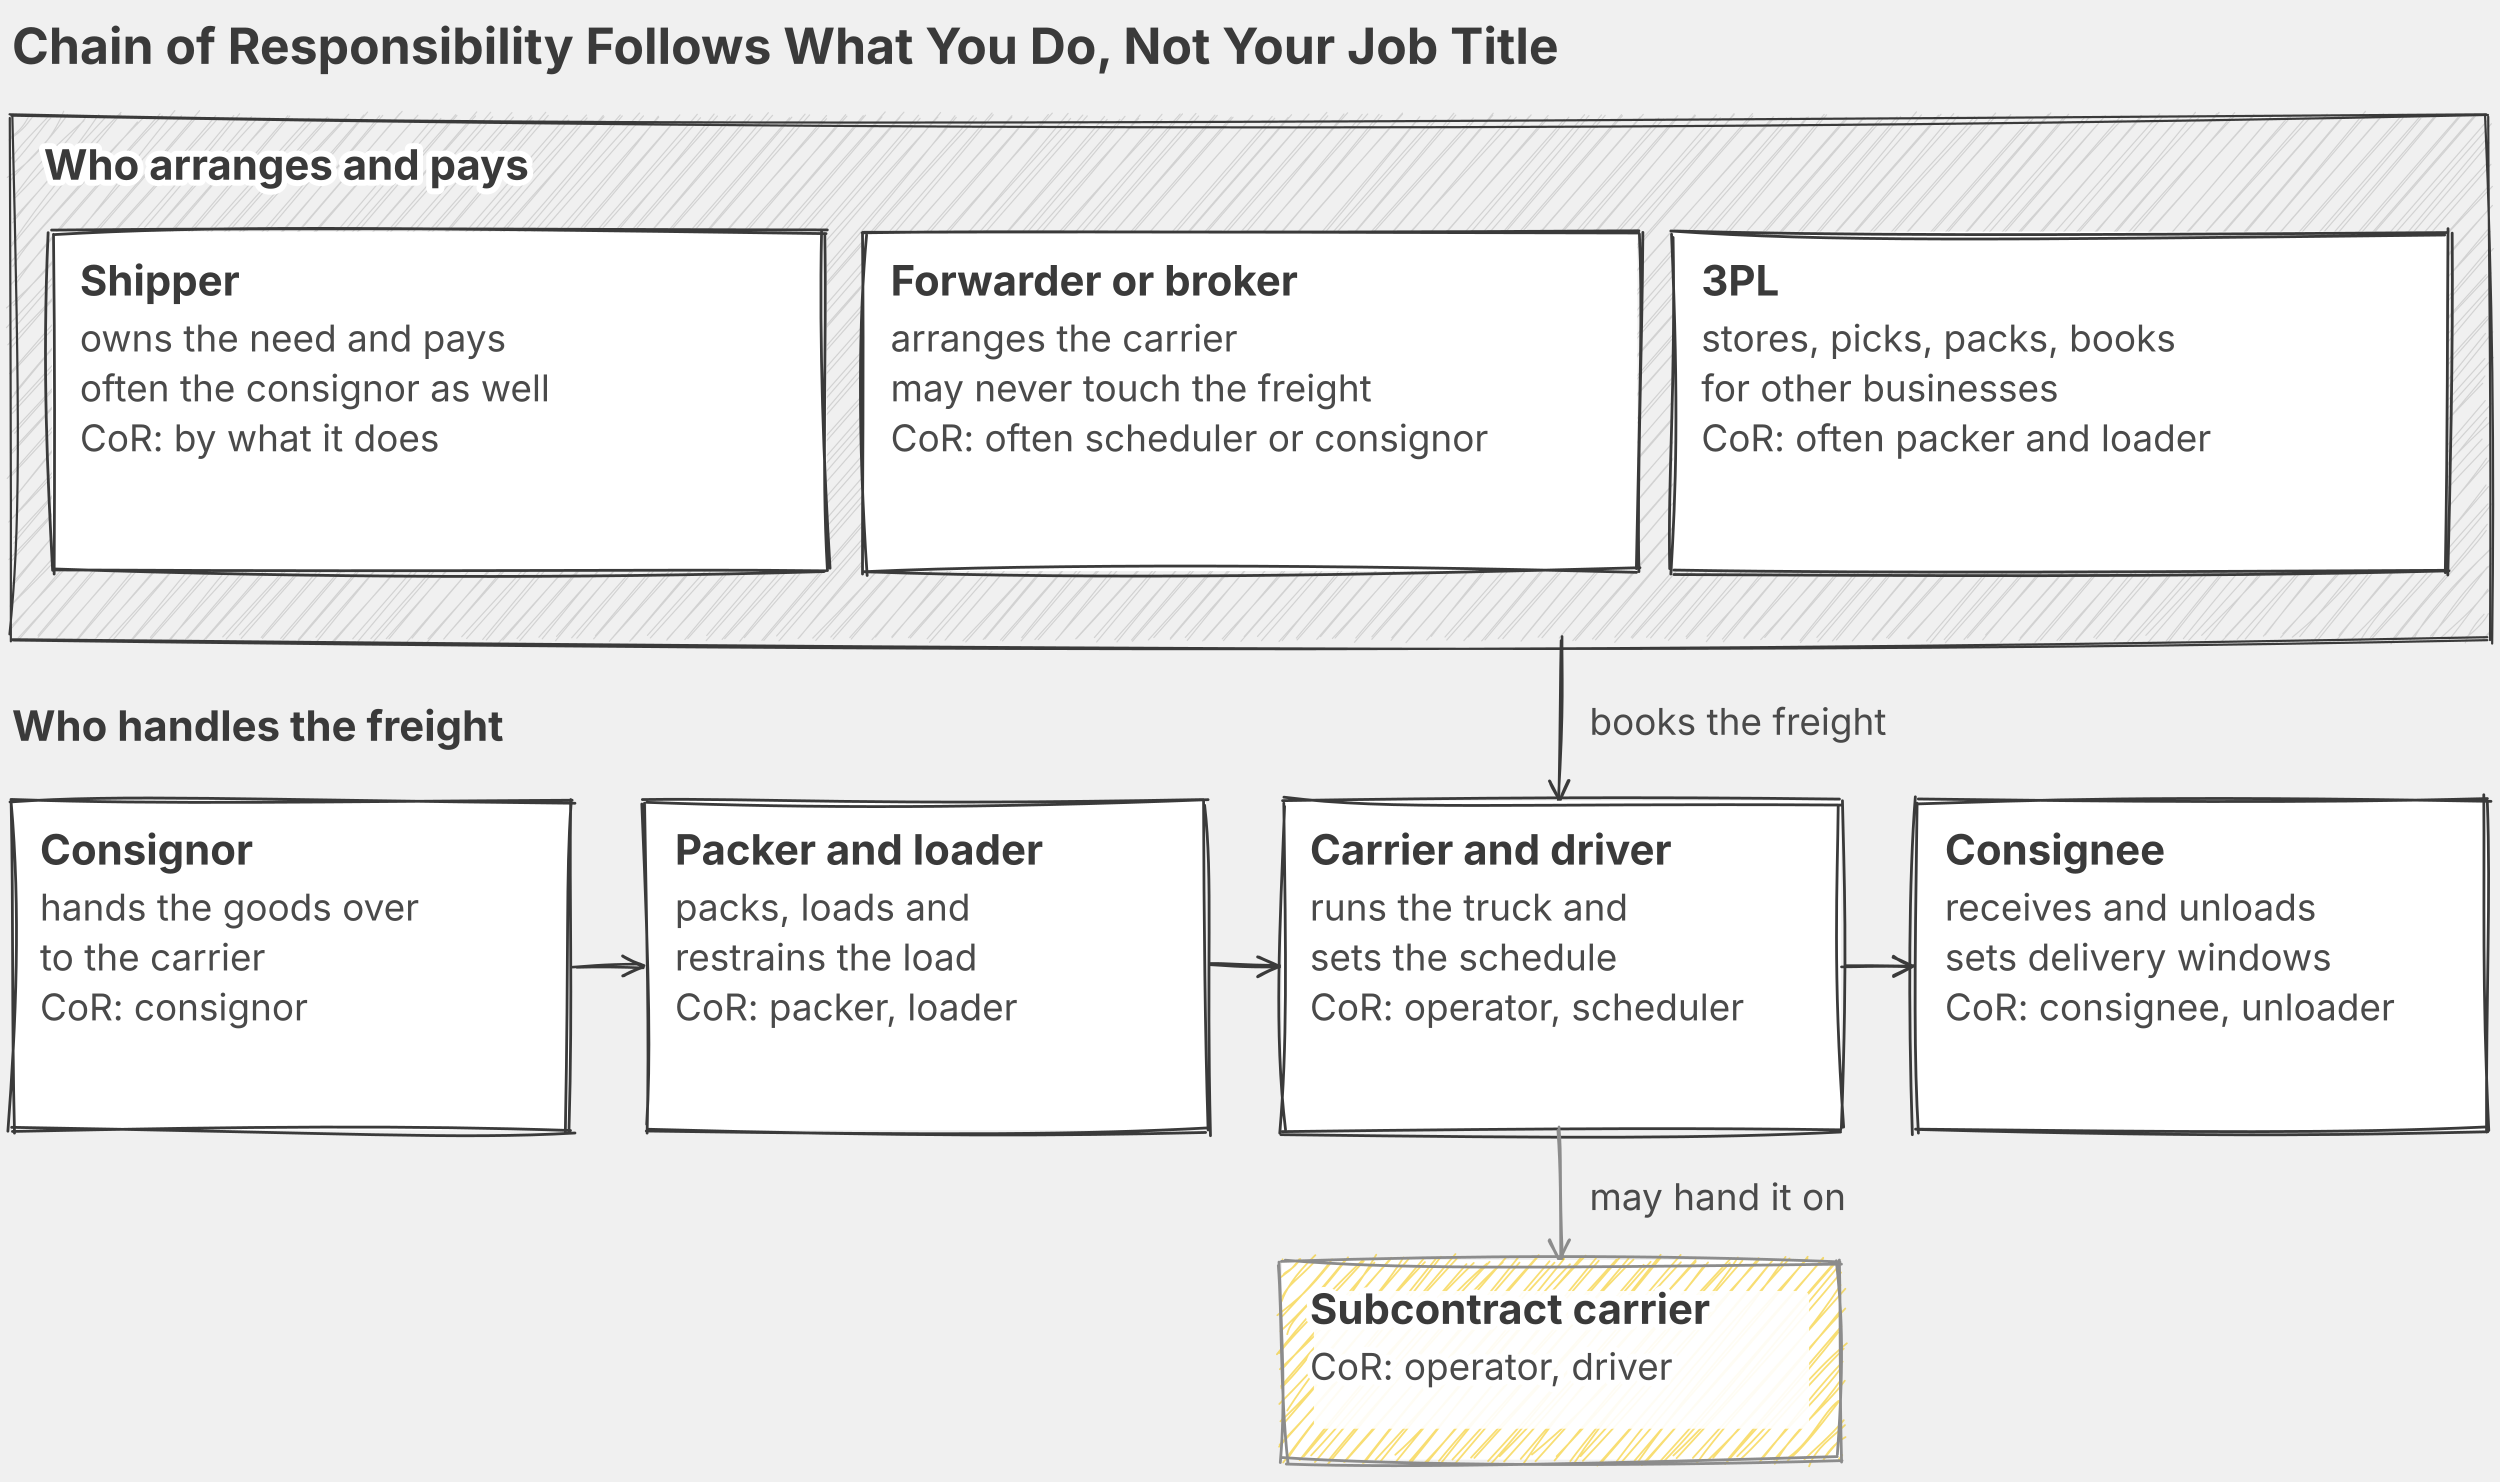
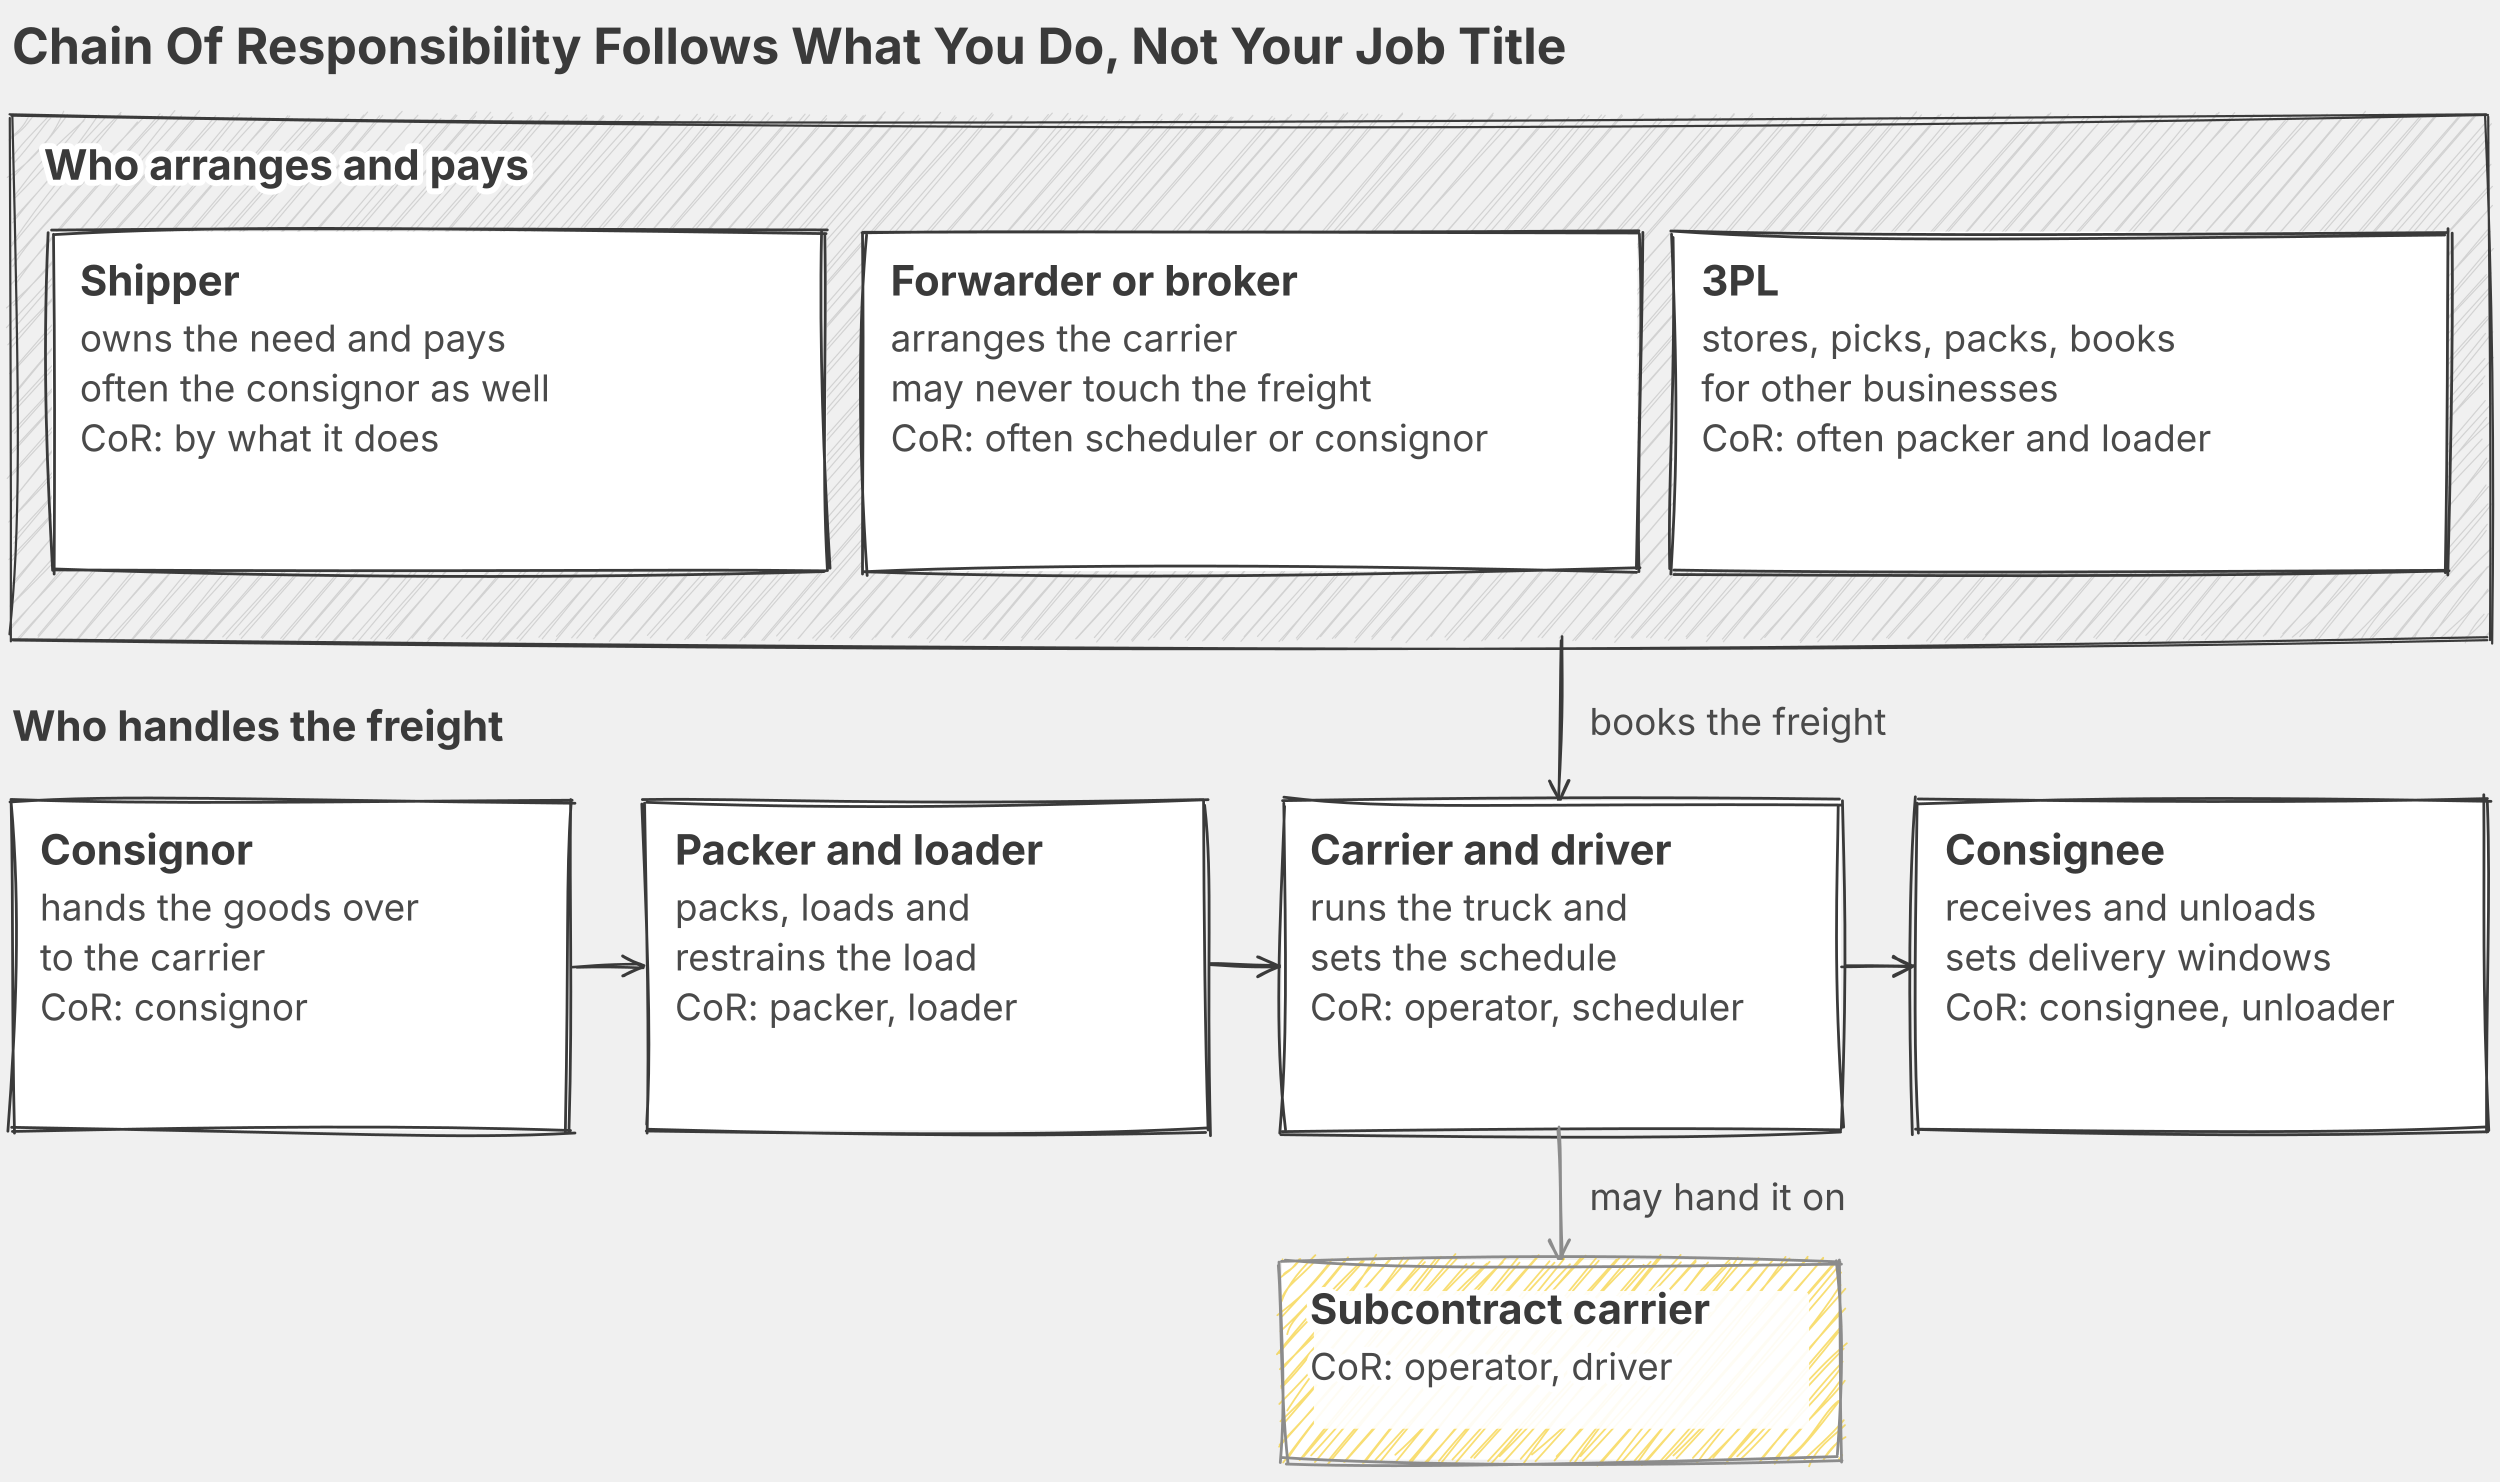
<svg xmlns="http://www.w3.org/2000/svg" class="pencil" viewBox="-6 -6 1252 742" font-family="InterW, Inter, sans-serif">
-   <text x="0" y="26" font-size="25" font-weight="700" fill="#3A3A3A" text-anchor="start">Chain of Responsibility Follows What You Do, Not Your Job Title</text>
+   <text x="0" y="26" font-size="25" font-weight="700" fill="#3A3A3A" text-anchor="start">Chain Of Responsibility Follows What You Do, Not Your Job Title</text>
  <g opacity="0.35">
    <path d="M0.161 51.815 C0.161 51.815, 0.161 51.815, 0.161 51.815 M0.161 51.815 C0.161 51.815, 0.161 51.815, 0.161 51.815 M-1.452 64.079 C4.486 59.764, 6.45 57.851, 10.739 51.936 M-0.53 62.588 C2.959 60.099, 5.592 57.737, 8.407 52.217 M1.327 75.274 C8.91 67.392, 15.796 56.543, 19.556 52.944 M-0.821 73.987 C3.853 66.97, 10.188 60.89, 18.719 51.823 M-2.326 82.839 C8.869 75.591, 20.029 64.483, 25.876 49.721 M-0.923 84.556 C8.244 73.697, 17.249 66.277, 27.844 51.512 M0.791 92.595 C8.662 82.89, 13.981 73.42, 36.036 54.487 M1.635 93.014 C14.161 80.695, 27.852 64.645, 36.67 53.231 M0.656 103.737 C11.255 91.762, 25.174 78.417, 43.486 51.285 M0.252 105.608 C15.366 86.592, 31.222 69.436, 46.539 53.097 M0.166 115.79 C14.344 94.928, 30.928 73.658, 54.594 50.291 M-0.3 117.266 C13.376 101.174, 25.02 86.382, 54.464 51.159 M0.415 127.427 C10.225 110.701, 29.115 94.625, 62.864 55.09 M-1.167 125.73 C16.154 107.453, 30.417 88.742, 65.274 53.497 M1.54 136.724 C15.05 117.086, 32.898 97.533, 74.154 50.959 M-0.648 136.648 C26.509 107.141, 51.033 76.657, 75.255 51.843 M-2.717 148.202 C27.662 122.557, 47.648 90.772, 81.553 49.396 M0.789 146.942 C20.054 125.527, 37.858 104.141, 84.944 51.925 M-2.792 158.105 C29.372 123.667, 61.899 87.515, 93.972 49.417 M0.644 158.911 C30.836 123.753, 60.424 89.271, 92.147 53.101 M-2.079 166.681 C39.328 124.449, 78.677 80.007, 102.3 54.308 M-0.967 168.848 C37.359 123.409, 79.838 78.9, 102.014 51.941 M-0.71 181.464 C26.35 151.648, 55.143 124.082, 114.003 50.931 M-1.178 181.14 C39.505 133.769, 81.915 88.196, 111.06 51.85 M-0.339 193.558 C40.768 142.726, 85.034 94.38, 121.991 54.243 M1.27 190.887 C24.684 161.655, 52.834 132.499, 119.957 52.429 M0.078 198.911 C52.704 142.43, 102.285 81.895, 129.845 53.583 M0.171 201.005 C38.26 160.057, 73 118.599, 129.175 53.08 M-0.433 210.776 C34.776 173.983, 70.537 131, 138.158 51.959 M1.315 210.978 C45.294 161.507, 91.069 110.131, 139.125 52.104 M-0.816 220.495 C46.415 169.871, 96.335 113.509, 150.712 53.971 M-0.408 221.46 C39.005 177.875, 78.631 130.702, 148.736 53.186 M-2.377 233.613 C56.262 167.282, 110.06 105.418, 157.912 52.657 M-0.419 232.467 C39.498 189.812, 75.952 146.603, 158.692 53.116 M-0.135 245.117 C51.414 179.175, 106.775 116.365, 168.645 51.26 M-0.205 244.995 C47.515 186.153, 95.784 131.197, 167.401 53.367 M-1.633 255.458 C46.954 205.314, 95.992 148.707, 178.048 50.152 M-0.515 254.304 C47.687 199.335, 95.103 144.986, 176.21 51.593 M0.952 263.17 C71.705 186.632, 138.327 107.624, 184.076 52.005 M0.947 266.107 C62.289 191.897, 127.294 119.578, 185.661 51.8 M-1.579 274.246 C44.203 227.151, 85.832 175.668, 195.367 49.789 M-0.811 275.524 C46.222 223.487, 91.615 171.255, 194.14 50.903 M0.194 286.129 C49.737 228.982, 101.772 167.732, 202.167 52.83 M0.323 287.353 C71.832 198.382, 146.645 115.536, 203.297 51.696 M-0.933 297.525 C45.963 252.068, 86.644 202.102, 214.784 53.311 M0.219 296.314 C65.135 223.42, 130.792 147.873, 212.971 50.947 M0.051 307.168 C49.138 256.076, 95.894 200.413, 222.81 51.877 M-0.414 308.863 C68.505 227.813, 137.746 146.754, 222.241 51.441 M3.053 313.571 C55.11 257.387, 105.34 196.878, 232.746 50.038 M3.624 314.146 C85.61 219.582, 168.92 123.22, 232.142 52.049 M13.059 312.204 C79.214 233.642, 149.78 154.554, 239.714 50.227 M13.095 313.15 C83.036 232.13, 154.455 149.17, 240.734 52.507 M23.526 312.68 C75.799 251.984, 128.488 189.066, 250.362 50.393 M22.118 313.772 C88.326 239.039, 155.762 162.172, 251.076 52.681 M31.694 315.237 C87.715 245.111, 147.742 178.715, 260.032 51.97 M32.677 314.605 C102.413 232.743, 173.417 152.924, 260.502 52.974 M42.651 312.297 C95.098 254.406, 149.334 191.958, 267.305 50.232 M41.283 314.54 C93.985 252.839, 149.28 190.127, 268.576 51.789 M48.518 314.195 C139.408 215.621, 229.499 112.862, 278.731 54.132 M50.857 314.152 C141.446 208.492, 230.548 106.213, 278.171 51.821 M60.678 313.993 C136.783 229.549, 209.069 145.662, 288.014 53.076 M60.009 314.131 C136.581 219.32, 218.324 127.13, 287.7 51.61 M69.321 313.212 C135.685 235.787, 202.953 155.442, 296.458 52.482 M69.034 314.701 C138.907 236.169, 206.535 156.75, 296.117 51.842 M79.599 314.151 C136.092 240.972, 200.232 173.271, 304.602 51.59 M79.01 314.053 C142.031 246.564, 202.121 176.091, 305.639 52.04 M86.907 314.182 C172.218 214.519, 256.338 114.137, 314.304 50.601 M87.977 313.655 C152.174 241.989, 216.208 165.698, 316.248 52.023 M97.279 313.79 C182.391 218.359, 270.416 121.275, 323.684 52.214 M95.925 314.718 C143.306 260.416, 190.799 203.57, 323.859 52.68 M107.289 314.036 C177.324 234.652, 245.972 151.821, 333.13 53.067 M105.541 312.947 C168.698 244.993, 229.892 176.027, 334.441 51.544 M113.969 311.911 C195.859 224.117, 276.582 129.221, 344.805 52.959 M114.786 313.72 C181.939 237.498, 248.972 160.776, 343.201 51.254 M125.461 313.661 C200.761 226.946, 279.623 140.835, 351.639 51.125 M124.832 313.242 C187.415 238.277, 252.866 164.615, 353.308 52.119 M135.605 314.423 C200.145 239.007, 263.241 163.254, 359.756 52.308 M134.59 313.747 C185.212 255.208, 236.026 196.873, 362.245 51.524 M143.078 315.331 C190.956 259.898, 240.769 204.428, 369.616 51.225 M143.424 314.299 C195.501 252.898, 247.632 192.74, 370.742 52.186 M152.194 315.847 C211.548 241.495, 273.985 175.774, 378.778 50.436 M152.226 313.157 C241.264 212.026, 329.19 109.436, 380.9 51.752 M159.943 315.905 C225.245 243.944, 286.247 174.685, 390.562 52.666 M161.537 315.051 C235.566 229.36, 308.033 145.551, 389.41 53.019 M172.517 316.097 C246.523 227.346, 321.507 142.171, 397.159 51.17 M170.666 313.9 C256.887 215.385, 342.322 116.719, 399.43 51.563 M180.556 315.894 C255.542 229.368, 329.464 139.495, 407.94 53.489 M179.739 313.836 C231.154 256.209, 283.605 196.76, 407.909 51.856 M187.465 313.828 C269.45 221.833, 351.908 130.666, 417.508 51.413 M188.817 313.891 C245.15 245.832, 303.628 179.364, 418.122 52.175 M200.355 313.571 C288.002 208.452, 379.668 108.237, 427.444 51.685 M197.975 315.264 C275.645 225.888, 354.82 135.571, 426.339 51.951 M207.341 316.252 C290.096 219.414, 370.227 125.231, 437.298 50.057 M208.387 313.883 C273.312 242.745, 336.587 169.367, 435.658 52.544 M216.222 314.029 C295.76 220.78, 377.257 126.453, 446.692 50.181 M217.189 312.779 C289.953 231.535, 361.953 149.734, 444.654 52.819 M225.233 312.875 C312.6 218.199, 395.316 124.118, 454.789 53.264 M227.688 313.763 C274.501 261.932, 318.911 208.154, 454.01 51.713 M237.563 314.537 C301.595 236.944, 370.873 164.354, 465.049 50.347 M235.739 314.247 C307.13 228.46, 381.961 142.032, 463.661 52.585 M243.82 315.786 C334.466 216.17, 420.375 119.146, 472.259 51.981 M245.858 314.603 C329.749 218.422, 411.25 123.085, 472.891 52.8 M252.959 313.744 C332.989 224.881, 411.771 129.91, 482.981 53.047 M254.297 314.857 C342.883 210.098, 431.526 107.85, 481.405 51.988 M265.571 313.927 C307.843 261.247, 354.211 208.595, 490.806 50.614 M263.87 313.128 C352.444 215.176, 438.793 115.796, 491.384 51.459 M272.714 312.747 C341.339 234.712, 407.639 157.755, 500.734 51.992 M272.253 314.863 C333.298 240.349, 396.878 168.834, 500.705 52.64 M280.295 313.412 C371.066 211.145, 462.537 108.523, 508.357 53.297 M282.887 313.593 C344.398 239.939, 406.359 168.152, 508.923 52.562 M292.177 312.368 C371.383 217.867, 453.666 125.839, 520.96 50.673 M291.313 313.923 C374.948 219.573, 459.161 122.824, 519.006 51.363 M299.205 315.166 C378.814 220.857, 461.65 129.974, 530.16 53.305 M300.003 314.248 C383.014 223.603, 462.858 130.665, 528.898 50.794 M309.438 315.098 C388.007 222.032, 469.235 126.493, 536.284 51.61 M310.586 314.037 C357.161 260.446, 403.81 205.894, 538.515 52.045 M318.22 312.212 C408.045 212.431, 497.39 111.916, 548.481 53.777 M319.704 313.465 C391.644 234.649, 461.651 153.984, 547.192 52.315 M327.926 314.575 C417.846 210.225, 507.933 108.582, 554.802 53.815 M328.236 313.894 C418.186 216.651, 503.096 117.571, 557.388 52.279 M336.993 314.287 C395.709 244.103, 455.392 172.681, 564.2 53.323 M338.48 313.738 C413.959 229.307, 487.696 144.357, 564.954 51.598 M347.916 312.287 C425.845 221.722, 508.463 126.303, 575.918 53.822 M347.676 314.829 C436.789 213.957, 524.724 112.862, 575.924 51.279 M356.915 313.859 C424.337 241.471, 487.006 167.516, 586.179 51.045 M355.632 314.204 C437.613 219.735, 521.458 121.753, 584.996 51.121 M364.556 315.055 C415.955 251.511, 470.352 192.39, 592.909 50.838 M366.786 313.346 C453.405 213.928, 541.761 111.151, 594.288 52.087 M376.547 314.678 C465.148 211.757, 548.634 113.629, 602.433 51.662 M375.559 314.651 C443.726 234.268, 512.344 154.539, 603.606 51.784 M382.928 312.492 C470.3 214.468, 558.412 111.605, 610.625 52.635 M384.128 314.952 C447.709 240.837, 511.669 168.105, 611.521 52.724 M394.232 313.342 C442.196 254.041, 492.34 198.085, 621.391 51.755 M393.681 313.775 C479.431 215.005, 566.801 112.639, 621.354 51.921 M401.028 313.585 C463.816 250.226, 521.365 181.145, 632.395 53.181 M402.543 314.725 C491.47 213.669, 580.773 110.487, 631.116 52.313 M410.07 313.053 C482.115 235.03, 550.507 153.483, 639.155 52.769 M411.179 314.095 C493.193 220.292, 573.078 129.034, 640.801 51.462 M419.572 313.286 C488.333 236.664, 555.655 160.134, 647.589 53.351 M420.317 314.03 C506.357 212.274, 596.529 111.171, 649.544 51.157 M432.442 313.021 C493.222 239.133, 558.348 166.152, 658.475 50.284 M430.723 314.319 C503.158 231.386, 575.292 148.464, 658.969 52.002 M440.708 313.375 C529.887 206.183, 622.421 101.474, 668.907 50.494 M440.666 312.867 C531.642 212.12, 619.061 110.829, 667.074 51.103 M449.89 313.48 C502.226 254.712, 549.297 196.119, 678.958 51.081 M448.96 313.349 C522.503 232.15, 595.091 149.183, 676.175 51.292 M459.496 315.666 C528.067 238.009, 594.926 161.401, 684.641 51.269 M458.327 313.894 C512.676 252.478, 567.941 189.024, 686.124 51.713 M468.41 313.095 C544.286 224.436, 621.897 135.793, 696.384 50.638 M467.307 314.591 C546.537 221.786, 625.483 130.176, 696.367 51.167 M477.649 315.491 C564.206 218.646, 650.639 121.519, 704.461 53.23 M476.242 314.937 C533.364 255.418, 585.273 193.539, 705.049 52.435 M487.236 313.958 C549.559 239.762, 616.924 163.058, 713.195 53.982 M486.388 314.24 C556.176 230.435, 626.442 149.67, 713.04 51.88 M495.031 314.561 C543.297 259.956, 592.781 206.675, 722.105 50.701 M496.073 314.961 C584.735 211.479, 673.413 110.137, 723.043 51.627 M505.39 314.939 C563.979 245.971, 619.813 178.108, 732.601 54.071 M505.707 313.294 C566.336 238.629, 631.546 164.308, 731.829 53.089 M512.28 314.308 C573.391 246.8, 636.365 175.623, 741.58 51.714 M513.939 314.298 C600.017 216.423, 685.661 117.659, 741.789 50.718 M523.639 313.651 C575.677 247.426, 631.815 183.979, 753.338 52.656 M522.666 314.61 C582.294 247.341, 638.162 183.483, 750.541 52.112 M532.744 313.925 C582.166 260.04, 629.167 205.808, 760.772 51.552 M533.186 313.663 C582.274 261.134, 627.869 207.659, 759.875 52.3 M543.198 315.508 C592.528 256.441, 641.995 194.454, 769.029 53.483 M542.057 313.306 C622.197 221.682, 703.35 127.537, 769.287 51.867 M553.368 315.498 C629.259 222.451, 710.525 129.475, 777.368 53.762 M552.285 314.378 C626.041 231.656, 698.754 148.323, 779.684 52.682 M561.126 315.156 C650.584 211.529, 740.942 111.157, 789.759 51.853 M560.679 314.514 C619.537 245.428, 680.721 175.532, 787.566 51.422 M571.838 313.286 C625.325 253.302, 680.679 189.417, 796.035 51.566 M569.06 314.528 C638.428 238.678, 704.103 161.596, 797.901 51.754 M580.172 313.529 C641.592 241.326, 702.487 170.039, 806.094 51.41 M580.101 314.119 C630.034 256.303, 680.065 198.609, 806.529 51.967 M588.582 314.719 C645.425 243.222, 708.539 177.035, 815.331 52.643 M587.594 313.258 C671.018 220.813, 751.642 125.899, 816.959 51.266 M596.315 314.995 C649.604 255.712, 697.965 197.679, 827.048 53.557 M597.173 314.548 C676.467 224.038, 755.594 134.186, 824.737 53.113 M606.105 313.954 C660.325 255.88, 714.149 194.832, 833.603 53.592 M606.756 314.783 C667.368 242.573, 730.873 169.552, 834.244 51.88 M617.111 312.834 C692.321 226.906, 771.268 137.411, 842.753 51.559 M615.481 315.173 C699.702 219.002, 780.651 123.513, 843.066 51.907 M623.754 312.735 C674.988 256.624, 723.869 200.429, 855.524 52.923 M625.762 314.859 C683.949 247.56, 740.886 182.336, 853.553 51.431 M636.141 314.787 C716.902 213.882, 804.263 115.366, 862.448 51.408 M634.544 315.255 C699.173 242.961, 763.445 170.701, 862.422 50.919 M643.591 314.479 C711.577 237.336, 776.684 159.523, 871.819 52.128 M643.209 313.562 C689.902 257.805, 737.953 202.855, 871.667 50.894 M655.303 312.832 C742.599 209.741, 833.29 105.948, 882.381 53.218 M653.418 314.186 C715.861 241.257, 780.84 166.399, 882.092 52.414 M661.266 313.735 C709.632 262.789, 752.65 209.509, 888.686 53.091 M662.619 313.527 C739.429 225.749, 818.737 136.547, 891.122 52.793 M672.326 315.664 C745.484 231.009, 814.646 153.149, 899.575 52.605 M672.979 313.501 C734.314 241.119, 795.82 168.735, 898.776 52.86 M681.039 312.919 C744.027 240.779, 811.929 165.927, 907.546 51.306 M680.997 314.164 C766.33 217.427, 851.31 122.453, 908.753 51.474 M690.633 314.706 C771.11 218.936, 852.55 128.049, 919.021 53.517 M691.024 313.354 C762.761 230.548, 837.876 145.468, 918.694 52.799 M698.118 315.843 C785.201 216.447, 871.961 117.963, 927.635 52.796 M699.632 313.971 C752.073 254.281, 803.97 192.374, 927.15 52.951 M710.81 312.666 C752.225 258.624, 801.412 205.778, 936.652 53.736 M708.484 314.545 C797.426 209.833, 888.116 106.967, 935.645 53.162 M717.649 313.038 C782.338 239.947, 848.523 164.269, 944.041 52.5 M718.526 314.554 C774.63 251.52, 831.127 186.363, 945.815 52.329 M729.294 312.959 C798.329 233.423, 867.003 155.951, 953.761 50.012 M727.135 314.816 C783.056 251.96, 836.66 188.901, 956.229 51.561 M737.681 314.412 C804.492 234.289, 871.379 157.703, 966.048 51.206 M736.07 314.953 C812.793 223.697, 890.833 135.628, 964.771 51.71 M744.295 313.802 C806.781 244.754, 871.352 171.977, 972.391 50.897 M746.646 313.776 C815.374 235.602, 881.532 156.103, 974.625 52.183 M755.735 315.087 C822.28 233.788, 891.542 153.109, 985.048 52.665 M756.574 313.843 C839.758 212.086, 927.181 112.627, 982.915 52.405 M766.208 313.376 C839.77 226.915, 911.032 144.139, 993.401 50.627 M764.269 313.104 C810.326 260.628, 857.005 208.264, 993.226 52.429 M775.972 312.171 C834.11 243.671, 891.862 173.01, 1000.063 53.184 M774.878 313.522 C836.267 239.77, 902.509 163.293, 1000.975 51.388 M781.673 314.793 C843.004 245.46, 902.181 178.203, 1011.873 53.738 M782.992 314.683 C845.388 242.572, 908.945 169.357, 1011.174 52.796 M791.547 313.986 C866.535 228.735, 943.542 140.9, 1021.045 50.526 M793.052 314.412 C862.682 230.607, 935.578 148.043, 1019.866 51.194 M802.643 315.676 C862.643 246.871, 916.739 182.319, 1027.576 52.697 M802.733 313.108 C856.692 251.418, 910.508 189.799, 1029.93 51.221 M811.443 313.616 C896.252 220.15, 979.925 121.793, 1040.047 52.987 M810.899 313.159 C890.381 221.348, 968.812 130.033, 1038.402 52.285 M818.591 313.145 C884.678 241.375, 951.891 164.26, 1046.944 53.449 M820.645 313.446 C880.127 242.797, 940.733 172.939, 1048.361 51.918 M827.726 313.69 C913.845 213.01, 997.448 116.565, 1056.762 53.847 M829.559 314.654 C881.69 252.567, 933.993 193.67, 1056.241 52.067 M838.422 312.886 C907.19 231.215, 981.904 149.2, 1066.048 53.046 M838.659 313.78 C923.059 220.327, 1004.814 124.593, 1066.344 51.856 M848.945 312.637 C913.607 242.214, 977.348 169.035, 1077.22 52.233 M848.555 315.327 C894.844 256.743, 943.673 199.641, 1075.523 51.016 M857.071 315.384 C919.104 239.048, 986.327 163.252, 1085.643 52.505 M856.601 314.047 C948.175 208.056, 1039.772 106.234, 1085.083 52.612 M867.402 313.731 C953.115 217.894, 1034.587 122.568, 1093.487 50.247 M867.446 313.211 C937.297 229.334, 1009.981 145.972, 1095.295 52.741 M877.779 313.245 C948.734 231.024, 1018.452 148.686, 1105.307 50.289 M875.795 314.309 C932.263 253.234, 985.306 190.756, 1104.181 50.943 M885.969 314.402 C939.015 253.264, 990.378 194.641, 1113.121 50.39 M886.132 313.885 C972.57 210.377, 1059.91 108.127, 1112.514 52.594 M895.703 315.772 C968.693 227.549, 1041.782 141.708, 1122.749 51.236 M895.464 314.818 C947.058 250.469, 1000.265 186.784, 1121.952 52.594 M904.371 315.416 C957.982 252.136, 1011.398 193.242, 1131.032 52.699 M903.889 313.198 C950.893 259.831, 1001.077 205.445, 1132.177 51.482 M911.686 315.002 C960.961 255.428, 1009.149 203.311, 1140.384 52.053 M913.709 314.438 C989.202 223.173, 1068.662 131.957, 1140.992 52.894 M922.442 314.091 C974.722 250.856, 1028.449 186.434, 1151.734 52.022 M921.659 315.011 C972.632 254.315, 1021.637 198.057, 1149.321 52.167 M931.595 314.256 C990.076 246.081, 1050.458 173.913, 1159.427 51.134 M931.77 314.641 C1018.799 212.869, 1107.573 110.283, 1159.339 51.482 M938.817 313.365 C1003.988 240.845, 1071.593 165.361, 1167.74 51.771 M939.749 313.747 C1026.722 216.419, 1109.586 122.109, 1167.686 52.396 M949.294 313.634 C1033.303 223.746, 1113.734 128.65, 1178.585 49.775 M949.764 313.85 C1043.036 209.22, 1132.811 105.57, 1178.006 52.54 M960.756 315.895 C1026.368 235.611, 1094.254 158.157, 1185.759 53.343 M958.824 315.015 C1019.376 244.523, 1078.868 175.518, 1187.601 51.016 M968.249 315.894 C1049.579 224.289, 1127.314 130.928, 1197.332 53.204 M967.672 314.304 C1032.096 241.19, 1093.619 168.525, 1197.367 51.114 M979.275 313.498 C1070.173 209.756, 1161.702 107.27, 1206.373 53.26 M977.605 314.236 C1034.012 249.064, 1090.656 184.821, 1206.307 51.974 M988.447 311.984 C1048.532 244.767, 1112.453 174.112, 1213.951 52.361 M986.969 314.438 C1059.607 227.161, 1134.563 143.762, 1214.236 51.161 M995.951 315.675 C1085.226 216.465, 1169.798 119.492, 1226.047 52.357 M997.135 314.383 C1066.287 236.245, 1135.746 155.36, 1224.837 52.925 M1005.724 313.476 C1087.072 218.83, 1171.222 122.935, 1232.722 52.378 M1005.069 314.842 C1081.377 226.869, 1156.78 140.717, 1233.952 51.899 M1013.133 315.664 C1064.163 256.373, 1112.893 202.986, 1241.679 55.973 M1015.868 314.594 C1097.717 217.69, 1179.701 123.094, 1239.822 54.192 M1025.58 314.71 C1076.124 255.024, 1131.634 191.927, 1238.979 63.767 M1024.148 314.746 C1085.26 247.586, 1145.035 178.488, 1240.598 65.511 M1033.337 315.039 C1074.844 269.212, 1114.999 221.16, 1241.456 76.289 M1033.92 314.14 C1107.817 223.779, 1185.767 134.481, 1239.157 75.93 M1042.586 313.233 C1102.238 242.78, 1164.637 168.124, 1242.185 87.349 M1043.761 313.875 C1088.902 262.259, 1132.988 208.703, 1240.538 86.945 M1054.19 312.761 C1121.316 232.55, 1193.547 149.844, 1242.189 96.894 M1052.779 314.735 C1096.904 263.77, 1140.524 213.888, 1240.815 98.264 M1059.012 315.996 C1123.803 243.269, 1184.958 169.082, 1241.092 109.972 M1062.005 315.252 C1107.818 265.144, 1150.714 215.566, 1239.728 109.144 M1068.648 312.178 C1122.379 256.02, 1173.468 198.389, 1242.676 118.476 M1069.999 315.454 C1118.397 259.206, 1170.464 201.801, 1240.222 118.814 M1080.012 315.299 C1134.937 245.033, 1191.894 184.282, 1239.167 131.55 M1078.775 315.133 C1120.574 262.316, 1163.55 213.255, 1241.6 130.705 M1087.47 313.825 C1129.111 262.039, 1171.946 214.181, 1241.117 137.681 M1090.001 314.852 C1126.296 275.57, 1159.627 237.328, 1240.361 140.846 M1096.595 312.157 C1137.304 272.617, 1171.844 230.996, 1241.225 152.419 M1098.396 314.467 C1129.961 274.874, 1163.555 236.833, 1239.743 152.455 M1106.88 314.965 C1155.982 262.221, 1203.016 210.431, 1242.437 160.165 M1108.557 312.761 C1153.374 264.955, 1196.769 213.362, 1238.751 160.961 M1114.345 314.153 C1138.967 286.288, 1166.159 258.387, 1242.759 172.97 M1118.47 313.983 C1162.309 260.514, 1205.352 210.364, 1238.399 173.586 M1128.45 311.896 C1158.045 273.117, 1188.961 235.913, 1237.322 185.938 M1127.53 312.574 C1158.313 273.993, 1191.764 238.153, 1238.436 182.268 M1137.264 311.356 C1172.031 275.554, 1207.199 233.581, 1241.989 195.922 M1136.188 313.24 C1165.527 280.31, 1193.258 248.326, 1238.628 194.609 M1141.992 313.105 C1166.118 293.54, 1185.107 269.397, 1239.312 203.07 M1145.705 312.79 C1179.552 271.768, 1214.904 228.414, 1241.008 205.309 M1152.065 315.536 C1187.48 272.268, 1217.899 234.098, 1237.038 213.881 M1153.859 315.615 C1177.081 286.763, 1198.344 260.388, 1240.893 216.136 M1165.365 312.138 C1194.011 278.478, 1224.866 244.239, 1239.331 223.482 M1164.09 314.798 C1181.824 291.311, 1199.901 270.819, 1240.524 224.533 M1175.439 315.78 C1187.269 295.743, 1204.794 282.332, 1238.993 236.911 M1172.133 313.725 C1189.108 297.209, 1203.07 280.775, 1240.207 237.734 M1181.721 313.994 C1201.556 291.706, 1224.257 269.047, 1242.679 245.4 M1181.166 313.196 C1200.424 291.736, 1221.796 266.127, 1239.954 246.365 M1191.404 316.498 C1207.765 294.33, 1229.306 273.226, 1239.118 259.653 M1192.103 314.273 C1208.757 293.27, 1224.691 275.902, 1239.621 256.558 M1203.039 313.498 C1209.793 301.361, 1220.696 288.225, 1242.329 268.129 M1201.109 314.415 C1212.711 300.561, 1226.038 283.586, 1240.555 269.562 M1211.684 313.441 C1216.548 306.775, 1224.778 291.907, 1241.845 276.325 M1211.183 312.557 C1221.627 301.909, 1231.415 288.817, 1239.725 277.849 M1216.504 313.315 C1225.619 304.852, 1233.642 298.52, 1239.925 289.053 M1220.666 314.237 C1228.89 304.042, 1234.61 295.037, 1240.374 289.722 M1228.624 315.953 C1230.913 309.506, 1234.591 305.357, 1238.029 301.59 M1228.537 313.502 C1233.621 310.083, 1238.442 304.844, 1240.161 301.326 M1238.04 314.505 C1238.158 313.666, 1238.657 312.407, 1240.808 311.331 M1237.67 313.773 C1238.864 312.996, 1239.532 311.674, 1240.601 310.76" stroke="#9A9A9A" stroke-width="0.6" fill="none" stroke-linecap="round" stroke-linejoin="round" />
  </g>
  <path d="M-1.199 51.248 C249.096 56.844, 496.126 56.692, 1239.067 51.248 M-0.324 51.911 C432.78 59.821, 867.032 59.829, 1239.962 51.562 M1238.515 51.706 C1242.277 137.23, 1243.282 221.613, 1242.072 316.288 M1240.1 52.484 C1240.336 125.013, 1241.727 198.304, 1241.013 314.556 M1239.622 313.104 C855.491 320.758, 472.055 320.875, 0.513 314.705 M1239.638 314.596 C952.71 320.465, 665.9 320.525, 0.344 314.176 M-1.248 311.646 C4.154 261.147, 4.002 206.689, 0.17 51.471 M-0.567 315.18 C-0.375 222.562, -0.922 132.143, -1.093 53.095" stroke="#3A3A3A" stroke-width="1.1" fill="none" stroke-linecap="round" stroke-linejoin="round" />
  <text x="16" y="84" font-size="21" font-weight="700" fill="#3A3A3A" text-anchor="start" stroke="#fff" stroke-width="6" stroke-linejoin="round" paint-order="stroke">Who arranges and pays</text>
  <rect x="20" y="110" width="388" height="170" fill="#fff" />
  <path d="M20.755 111.506 C97.123 107.056, 176.565 107.807, 407.693 111.002 M19.833 109.223 C164.33 107.865, 307.481 109.134, 408.314 109.14 M405.44 110.007 C404.241 167.566, 406.539 226.917, 409.687 278.568 M407.072 110.909 C408.053 169.197, 405.336 226.864, 408.383 279.727 M406.612 280.257 C280.207 283.834, 155.973 283.527, 20.609 278.919 M407.518 279.868 C327.829 278.901, 246.578 280.509, 20.45 279.415 M20.353 279.622 C17.869 232.599, 15.08 179.039, 18.102 110.527 M21.115 281.479 C21.41 226.931, 21.483 174.25, 20.789 111.356" stroke="#3A3A3A" stroke-width="1.4" fill="none" stroke-linecap="round" stroke-linejoin="round" />
  <text x="34" y="142" font-size="21" font-weight="700" fill="#3A3A3A" text-anchor="start">Shipper</text>
  <text x="34" y="170" font-size="18.5" font-weight="400" fill="#4A4A4A" text-anchor="start">owns the need and pays</text>
  <text x="34" y="195" font-size="18.5" font-weight="400" fill="#4A4A4A" text-anchor="start">often the consignor as well</text>
  <text x="34" y="220" font-size="18.5" font-weight="400" fill="#4A4A4A" text-anchor="start">CoR: by what it does</text>
  <rect x="426" y="110" width="388" height="170" fill="#fff" />
  <path d="M425.75 110.594 C504.603 109.314, 580.315 111.038, 814.755 109.587 M426.143 110.336 C578.121 109.835, 731.006 110.603, 814.683 110.682 M816.746 110.383 C816.399 169.387, 813.735 233.406, 814.772 280.264 M815.019 111.21 C816.604 147.034, 815.422 183.66, 813.493 278.755 M815.298 278.31 C682.793 281.864, 550.089 284.599, 426.465 280.324 M813.568 280.622 C664.617 276.687, 515.89 276.297, 426.396 280.331 M428.272 282.2 C423.529 212.549, 424.141 152.793, 427.989 111.718 M425.942 281.476 C425.826 233.609, 426.658 186.719, 425.95 111.338" stroke="#3A3A3A" stroke-width="1.4" fill="none" stroke-linecap="round" stroke-linejoin="round" />
  <text x="440" y="142" font-size="21" font-weight="700" fill="#3A3A3A" text-anchor="start">Forwarder or broker</text>
  <text x="440" y="170" font-size="18.5" font-weight="400" fill="#4A4A4A" text-anchor="start">arranges the carrier</text>
  <text x="440" y="195" font-size="18.5" font-weight="400" fill="#4A4A4A" text-anchor="start">may never touch the freight</text>
  <text x="440" y="220" font-size="18.5" font-weight="400" fill="#4A4A4A" text-anchor="start">CoR: often scheduler or consignor</text>
  <rect x="832" y="110" width="388" height="170" fill="#fff" />
  <path d="M830.744 109.682 C908.564 115.092, 987.586 114.27, 1218.297 111.692 M832.452 109.688 C914.313 111.805, 997.571 112.072, 1219.293 110.465 M1222.051 110.758 C1222.557 171.208, 1220.93 239.896, 1219.858 281.96 M1219.965 108.511 C1219.545 158.871, 1219.898 205.455, 1218.603 280.784 M1220.465 279.882 C1081.859 283.413, 944.206 282.151, 832.321 281.729 M1219.618 279.615 C1080.766 280.225, 942.162 281.356, 832.343 279.488 M830.191 278.778 C829.19 232.498, 833.203 188.548, 831.877 112.909 M830.769 281.473 C833.242 240.288, 834.832 199.187, 831.111 111.32" stroke="#3A3A3A" stroke-width="1.4" fill="none" stroke-linecap="round" stroke-linejoin="round" />
  <text x="846" y="142" font-size="21" font-weight="700" fill="#3A3A3A" text-anchor="start">3PL</text>
  <text x="846" y="170" font-size="18.5" font-weight="400" fill="#4A4A4A" text-anchor="start">stores, picks, packs, books</text>
  <text x="846" y="195" font-size="18.5" font-weight="400" fill="#4A4A4A" text-anchor="start">for other businesses</text>
  <text x="846" y="220" font-size="18.5" font-weight="400" fill="#4A4A4A" text-anchor="start">CoR: often packer and loader</text>
  <text x="0" y="365" font-size="21" font-weight="700" fill="#3A3A3A" text-anchor="start">Who handles the freight</text>
  <path d="M776.287 312.742 C776.133 330.919, 777.353 347.279, 774.343 395.284 M775.778 314.82 C775.341 333.88, 775.445 352.665, 774.654 395.253" stroke="#3A3A3A" stroke-width="1.3" fill="none" stroke-linecap="round" stroke-linejoin="round" />
  <path d="M770.294 385.526 C770.615 387.08, 771.879 389.414, 775.131 394.645 M770 385.143 C771.531 387.838, 772.692 390.146, 775.01 395.009 M775.121 395.277 C775.811 393.136, 776.898 390.382, 779.423 384.976 M775.157 394.837 C775.988 393.003, 777.121 390.445, 779.752 384.882" stroke="#3A3A3A" stroke-width="1.5" fill="none" stroke-linecap="round" stroke-linejoin="round" />
  <text x="790" y="362" font-size="18.5" font-weight="400" fill="#4A4A4A" text-anchor="start">books the freight</text>
  <rect x="0" y="395" width="280" height="165" fill="#fff" />
  <path d="M-0.984 395.61 C55.836 391.742, 112.859 394.487, 281.936 396.265 M-0.498 394.356 C77.391 397.038, 154.433 395.421, 280.523 394.755 M279.966 396.886 C277.422 432.532, 278.907 468.089, 277.116 561.048 M279.805 394.414 C278.971 443.937, 280.93 490.95, 278.934 560.869 M281.939 561.409 C224.557 564.761, 163.735 561.236, -0.145 558.567 M279.696 560.151 C200.664 557.531, 119.755 558.072, 0.237 560.626 M-2.052 560.511 C2.124 505.991, 4.342 449.098, -0.46 395.481 M1.25 561.465 C-0.122 504.97, 0.747 451.883, -0.406 396.267" stroke="#3A3A3A" stroke-width="1.4" fill="none" stroke-linecap="round" stroke-linejoin="round" />
  <text x="14" y="427" font-size="21" font-weight="700" fill="#3A3A3A" text-anchor="start">Consignor</text>
  <text x="14" y="455" font-size="18.5" font-weight="400" fill="#4A4A4A" text-anchor="start">hands the goods over</text>
  <text x="14" y="480" font-size="18.5" font-weight="400" fill="#4A4A4A" text-anchor="start">to the carrier</text>
  <text x="14" y="505" font-size="18.5" font-weight="400" fill="#4A4A4A" text-anchor="start">CoR: consignor</text>
  <rect x="318" y="395" width="280" height="165" fill="#fff" />
  <path d="M315.702 394.419 C375.77 393.604, 427.917 397.621, 596.723 394.417 M317.906 395.81 C400.725 398.836, 485.64 398.865, 599.006 394.47 M597.271 397.262 C601.536 434.266, 598.058 474.404, 600.202 562.744 M596.751 394.715 C596.969 455.432, 597.463 512.062, 599.044 559.897 M598.85 558.864 C537.054 562.202, 473.322 562.651, 317.667 560.403 M597.761 561.136 C524.158 562.931, 451.01 563.161, 318.167 559.524 M317.867 557.089 C319.762 525.374, 319.381 489.721, 315.428 396.672 M318.077 561.463 C319.262 511.467, 317.89 463.99, 316.756 396.249" stroke="#3A3A3A" stroke-width="1.4" fill="none" stroke-linecap="round" stroke-linejoin="round" />
  <text x="332" y="427" font-size="21" font-weight="700" fill="#3A3A3A" text-anchor="start">Packer and loader</text>
  <text x="332" y="455" font-size="18.5" font-weight="400" fill="#4A4A4A" text-anchor="start">packs, loads and</text>
  <text x="332" y="480" font-size="18.5" font-weight="400" fill="#4A4A4A" text-anchor="start">restrains the load</text>
  <text x="332" y="505" font-size="18.5" font-weight="400" fill="#4A4A4A" text-anchor="start">CoR: packer, loader</text>
  <rect x="636" y="395" width="280" height="165" fill="#fff" />
  <path d="M636.988 393.227 C691.103 400.065, 747.576 396.155, 916.11 397.168 M636.311 394.964 C726.358 393.551, 814.546 392.925, 915.189 394.186 M914.576 397.638 C914.205 435.999, 911.764 480.719, 917.287 558.44 M916.698 395.016 C917.411 430.927, 919.441 470.174, 916.155 558.925 M915.761 560.918 C849.551 564.241, 782.909 564.066, 635.479 562.239 M915.826 559.821 C849.951 558.948, 782.264 558.865, 636.097 560.722 M637.786 559.667 C631.955 511.758, 634.975 458.344, 637.316 397.863 M634.904 561.46 C638.646 517.965, 638.033 476.096, 636.917 396.231" stroke="#3A3A3A" stroke-width="1.4" fill="none" stroke-linecap="round" stroke-linejoin="round" />
  <text x="650" y="427" font-size="21" font-weight="700" fill="#3A3A3A" text-anchor="start">Carrier and driver</text>
  <text x="650" y="455" font-size="18.5" font-weight="400" fill="#4A4A4A" text-anchor="start">runs the truck and</text>
  <text x="650" y="480" font-size="18.5" font-weight="400" fill="#4A4A4A" text-anchor="start">sets the schedule</text>
  <text x="650" y="505" font-size="18.5" font-weight="400" fill="#4A4A4A" text-anchor="start">CoR: operator, scheduler</text>
  <rect x="954" y="395" width="286" height="165" fill="#fff" />
  <path d="M953.678 396.614 C1012.224 394.827, 1069.619 392.224, 1241.478 395.315 M954.705 394.13 C1051.742 395.352, 1149.846 396.357, 1239.675 393.916 M1237.881 392.014 C1238.319 443.732, 1236.915 487.033, 1240.373 560.135 M1239.644 395.317 C1241.409 442.422, 1238.973 491.285, 1239.265 560.954 M1238.689 558.394 C1166.565 561.722, 1095.501 560.931, 953.3 559.482 M1239.892 560.795 C1178.163 562.084, 1116.947 563.964, 954.026 559.625 M951.706 562.245 C949.593 498.142, 950.014 432.967, 953.203 393.054 M954.731 561.457 C952.585 524.463, 952.731 488.202, 954.078 396.213" stroke="#3A3A3A" stroke-width="1.4" fill="none" stroke-linecap="round" stroke-linejoin="round" />
  <text x="968" y="427" font-size="21" font-weight="700" fill="#3A3A3A" text-anchor="start">Consignee</text>
  <text x="968" y="455" font-size="18.5" font-weight="400" fill="#4A4A4A" text-anchor="start">receives and unloads</text>
  <text x="968" y="480" font-size="18.5" font-weight="400" fill="#4A4A4A" text-anchor="start">sets delivery windows</text>
  <text x="968" y="505" font-size="18.5" font-weight="400" fill="#4A4A4A" text-anchor="start">CoR: consignee, unloader</text>
  <path d="M280.716 478.347 C287.51 477.983, 294.235 476.915, 314.658 476.803 M282.875 478.448 C293.865 478.072, 306.205 478.356, 316.12 478.718" stroke="#3A3A3A" stroke-width="1.3" fill="none" stroke-linecap="round" stroke-linejoin="round" />
  <path d="M306.489 482.606 C308.142 481.5, 310.034 480.52, 315.922 478.292 M305.909 482.719 C310.129 480.807, 313.838 478.898, 316.152 478.151 M316.457 477.59 C313.351 476.484, 309.254 475.065, 305.828 472.762 M316.099 478.169 C313.516 476.781, 311.343 475.668, 306.184 473.034" stroke="#3A3A3A" stroke-width="1.5" fill="none" stroke-linecap="round" stroke-linejoin="round" />
  <path d="M600.259 476.482 C608.535 476.341, 614.828 477.265, 634.83 477.509 M599.708 477.125 C607.308 477.446, 613.664 478.505, 634.876 478.273" stroke="#3A3A3A" stroke-width="1.3" fill="none" stroke-linecap="round" stroke-linejoin="round" />
  <path d="M623.86 483.136 C625.958 482.226, 627.718 480.756, 633.485 478.508 M624.102 482.865 C626.274 481.519, 628.781 480.599, 633.833 478.015 M634.202 477.728 C630.533 475.918, 627.569 474.952, 624.593 473.384 M634.262 477.729 C630.331 476.139, 626.816 474.31, 623.858 473.228" stroke="#3A3A3A" stroke-width="1.5" fill="none" stroke-linecap="round" stroke-linejoin="round" />
  <path d="M916.202 478.217 C925.96 478.298, 931.82 477.614, 951.401 478.215 M918.34 477.601 C925.751 477.493, 934.723 477.526, 951.831 477.828" stroke="#3A3A3A" stroke-width="1.3" fill="none" stroke-linecap="round" stroke-linejoin="round" />
  <path d="M942.332 482.566 C943.773 481.744, 946.501 480.882, 952.149 477.624 M942.296 483.01 C944.951 481.715, 947.687 480.278, 952.064 477.88 M951.947 477.866 C947.662 476.452, 944.732 474.84, 942.258 472.906 M951.876 477.839 C949.073 476.563, 946.197 474.974, 942.082 473.421" stroke="#3A3A3A" stroke-width="1.5" fill="none" stroke-linecap="round" stroke-linejoin="round" />
  <path d="M774.745 558.352 C776.168 571.884, 774.792 586.199, 776.573 625.921 M774.173 560.077 C775.579 579.565, 775.471 597.494, 775.586 624.383" stroke="#8C8C8C" stroke-width="1.3" fill="none" stroke-linecap="round" stroke-linejoin="round" />
  <path d="M769.823 615.407 C770.662 617.608, 772.233 619.194, 774.712 624.839 M770.059 614.916 C771.56 618.352, 772.924 621.537, 774.745 624.744 M774.692 625.004 C776.16 622.678, 777.377 620.249, 779.612 615.407 M775.04 624.95 C776.348 622.685, 777.108 620.1, 779.995 614.945" stroke="#8C8C8C" stroke-width="1.5" fill="none" stroke-linecap="round" stroke-linejoin="round" />
  <text x="790" y="600" font-size="18.5" font-weight="400" fill="#4A4A4A" text-anchor="start">may hand it on</text>
  <rect x="636" y="625" width="280" height="100" fill="#fff" />
  <g opacity="0.55">
    <path d="M636.289 624.668 C636.289 624.668, 636.289 624.668, 636.289 624.668 M636.289 624.668 C636.289 624.668, 636.289 624.668, 636.289 624.668 M636.839 632.204 C638.197 630.354, 641.446 630.199, 645.171 624.489 M635.547 633.554 C638.346 631.149, 640.493 630.642, 644.717 624.577 M635.793 645.815 C637.642 640.497, 642.015 632.853, 652.75 622.567 M636.266 643.364 C639.188 637.241, 643.131 635.583, 653.19 624.99 M633.704 652.659 C644.824 644.055, 649.093 640.35, 660.492 626.419 M636.141 653.22 C645.06 643.472, 653.933 634.31, 661.09 624.672 M638.647 662.188 C640.591 653.456, 650.321 648.516, 669.087 623.658 M635.235 660.681 C645.441 651.549, 655.498 640.129, 667.496 625.172 M633.463 672.253 C645.287 657.159, 657.785 642.835, 676.375 625.117 M634.593 671.65 C642.747 661.186, 653.181 651.838, 676.993 625.589 M634.953 679.698 C652.386 662.839, 666.552 651.23, 683.214 622.358 M637.147 678.54 C653.291 660.385, 668.661 642.343, 682.321 626.313 M635.656 689.083 C649.581 675.551, 660.02 657.373, 690.204 624.859 M635.579 688.164 C652.343 668.974, 671.753 645.71, 690.67 623.886 M638.632 700.4 C659.199 668.344, 684.585 643.961, 696.839 623.755 M634.675 697.127 C652.206 679.74, 666.55 662.394, 699.914 623.91 M635.241 705.791 C655.925 686.914, 671.665 663.587, 707.602 626.047 M636.189 707.717 C657.174 683.262, 678.161 659.143, 707.283 623.933 M634.584 718.514 C661.29 688.858, 680.864 664.644, 713.122 624.339 M634.856 717.537 C667.441 683.022, 696.985 648.429, 715.603 623.354 M638.658 724.682 C656.628 698.319, 678.741 674.453, 722.892 622.028 M636.629 726.422 C659.646 694.657, 684.829 666.309, 723.584 624.287 M646.945 723.393 C673.61 692.197, 703.634 655.382, 728.426 627.042 M644.846 725.237 C674.469 687.465, 707.008 650.515, 732.059 626.469 M650.61 722.884 C681.407 690.235, 711.582 649.719, 738.696 626.804 M652.502 726.205 C679.337 694.62, 706.312 661.524, 740.001 625.9 M658.93 727.346 C691.997 688.266, 724.128 645.584, 746.568 626.197 M659.26 725.394 C685.373 693.259, 713.521 664.224, 748.035 623.974 M667.138 726.17 C685.37 704.547, 705.91 683.588, 754.963 626.3 M667.377 726.132 C698.312 691.856, 730.08 654.135, 754.174 623.891 M676.584 726.682 C706.368 688.271, 741.328 648.161, 764.568 622.579 M677.431 726.417 C706.595 687.826, 739.64 652.148, 763.619 624.021 M685.168 726.112 C709.05 696.324, 732.107 670.336, 770.002 625.627 M682.844 725.058 C705.602 700.589, 728.956 674.314, 772.488 626.308 M692.779 722.555 C713.373 704.431, 730.23 679.895, 780.243 627.122 M692.895 726.303 C719.44 693.383, 745.528 664.072, 777.333 624.412 M700.453 726.707 C723.852 698.153, 746.026 666.007, 788.075 622.797 M699.954 725.755 C718.03 705.021, 735.115 682.787, 786.159 623.342 M707.089 727.06 C730.634 702.605, 750.065 676.46, 793.237 624.178 M708.779 726.231 C729.231 701.731, 748.535 678.992, 794.655 625.364 M714.607 725.635 C736.119 699.233, 758.4 678.544, 805.147 623.767 M715.75 726.672 C740.056 695.86, 764.285 667.732, 803.493 624.867 M721.385 724.95 C757.238 686.393, 789.448 646.508, 812.055 624.788 M722.887 726.78 C747.262 698.255, 768 673.509, 809.56 624.27 M730.697 723.98 C750.636 702.291, 771.858 680.471, 817.137 627.393 M732.361 724.152 C758.76 694.697, 787.199 663.955, 820.631 625.904 M740.867 726.9 C763.437 702.075, 783.618 674.928, 825.653 622.397 M739.233 725.693 C759.424 703.774, 775.681 685.508, 825.604 623.92 M744.992 723.268 C781.19 687.225, 812.754 648.571, 835.665 622.474 M747.251 725.974 C780.001 689.996, 812.389 650.693, 835.798 626.155 M757.094 726.77 C783.871 687.973, 814.959 656.573, 843.193 625.888 M755.577 724.643 C779.918 695.891, 806.551 666.391, 843.183 625.037 M761.216 722.425 C790.153 698.531, 814.946 671.712, 847.651 627.465 M762.97 725.809 C790.295 695.576, 819.236 663.515, 849.401 626.224 M773.578 723.324 C804.058 691.832, 833.294 654.131, 860.287 626.549 M772.512 725.446 C794.234 699.759, 814.449 673.948, 860.277 624.739 M782.294 726.82 C809.523 686.114, 849.182 648.111, 864.339 623.745 M780.406 725.762 C797.521 702.731, 819.303 680.098, 866.557 625.378 M785.533 723.267 C820.484 685.058, 853.402 647.868, 874.752 625.107 M786.716 725.603 C807.336 703.839, 828.797 679.779, 874.702 624.075 M793.95 727.981 C821.253 697.289, 841.262 674.096, 880.337 626.877 M795.876 726.59 C830.047 687.338, 865.731 645.688, 881.625 625.31 M806.129 726.206 C835.954 691.884, 865.066 657.326, 888.203 623.448 M803.707 725.757 C828.927 692.344, 857.023 661.169, 890.204 624.246 M813.734 726.854 C832.985 699.519, 851.94 676.081, 899.202 624.328 M812.655 725.46 C844.282 687.989, 875.268 654.252, 899.3 623.363 M816.235 727.69 C838.921 702.172, 857.738 682.678, 907.08 623.879 M819.084 725.237 C849.577 689.832, 880.015 654.507, 906.99 624.368 M826.057 727.074 C849.541 703.511, 868.064 677.213, 913.197 626.506 M825.513 725.721 C859.336 688.655, 892.806 648.739, 912.864 626.058 M832.022 722.924 C857.925 698.746, 879.327 670.342, 914.436 628.432 M833.63 724.271 C863.762 691.774, 894.397 657.279, 916.011 631.269 M843.783 726.679 C865.013 697.213, 893.497 671.995, 915.759 637.57 M841.806 724.115 C857.99 706.01, 876.049 687.197, 918.156 639.414 M851.984 724.036 C877.047 695.896, 899.252 669.382, 918.12 649.296 M849.836 724.751 C869.712 705.788, 887.944 685.245, 915.646 650.432 M857.977 727.145 C874.943 707.433, 894.996 686.76, 914.617 661.188 M859.726 724.317 C870.636 711.238, 881.837 698.347, 916.188 658.197 M863.978 723.341 C883.369 704.838, 901.24 681.202, 918.9 666.724 M865.436 724.996 C880.047 711.696, 890.286 696.918, 917.328 669.391 M876.16 724.355 C891.704 705.618, 908.353 690.262, 915.952 679.003 M875.048 726.399 C887.608 711.224, 897.87 696.305, 916.812 675.893 M882.812 727.054 C892.681 709.175, 907.384 699.613, 917.872 685.464 M882.501 724.973 C895.934 709.659, 907.899 696.495, 915.449 685.672 M890.055 723.63 C901.778 715.03, 906.641 701.853, 914.653 695.602 M889.388 725.364 C895.578 720.362, 902.764 711.822, 915.464 695.174 M899.999 728.335 C903.399 719.069, 911.218 714.267, 917.964 707.689 M897.688 724.829 C903.346 719.172, 910.086 713.782, 917.365 705.215 M907.009 725.475 C908.025 722.856, 912.801 716.526, 918.236 713.691 M907.093 725.408 C909.785 720.785, 914.012 717.275, 916.124 713.595 M914.969 724.575 C914.997 724.713, 915.431 723.981, 916.58 722.8 M914.817 725.192 C915.145 724.481, 915.732 724.153, 916.574 722.632" stroke="#F2C200" stroke-width="0.9" fill="none" stroke-linecap="round" stroke-linejoin="round" />
  </g>
  <rect x="652" y="640.5" width="248" height="69" rx="3" fill="#fff" opacity="0.92" />
  <path d="M637.646 625.112 C692.039 629.548, 750.359 629.164, 916.184 627.08 M635.751 625.707 C730.597 622.586, 823.11 622.307, 915.414 625.943 M913.626 625.396 C915.963 646.89, 917.895 670.982, 914.146 722.399 M915.163 625.027 C915.861 656.735, 915.244 688.003, 916.258 726.209 M914.068 723.464 C808.317 726.641, 698.782 729.415, 638.198 727.199 M916.476 725.468 C804.386 728.736, 693.107 727.831, 635.395 723.903 M638.977 726.445 C635.042 690.662, 636.076 651.703, 634.193 627.772 M635.173 726.433 C637.931 695.062, 635.908 665.4, 634.528 626.051" stroke="#8C8C8C" stroke-width="1.4" fill="none" stroke-linecap="round" stroke-linejoin="round" />
  <text x="650" y="657" font-size="21" font-weight="700" fill="#3A3A3A" text-anchor="start" stroke="#fff" stroke-width="6" stroke-linejoin="round" paint-order="stroke">Subcontract carrier</text>
  <text x="650" y="685" font-size="18.5" font-weight="400" fill="#4A4A4A" text-anchor="start" stroke="#fff" stroke-width="6" stroke-linejoin="round" paint-order="stroke">CoR: operator, driver</text>
</svg>
